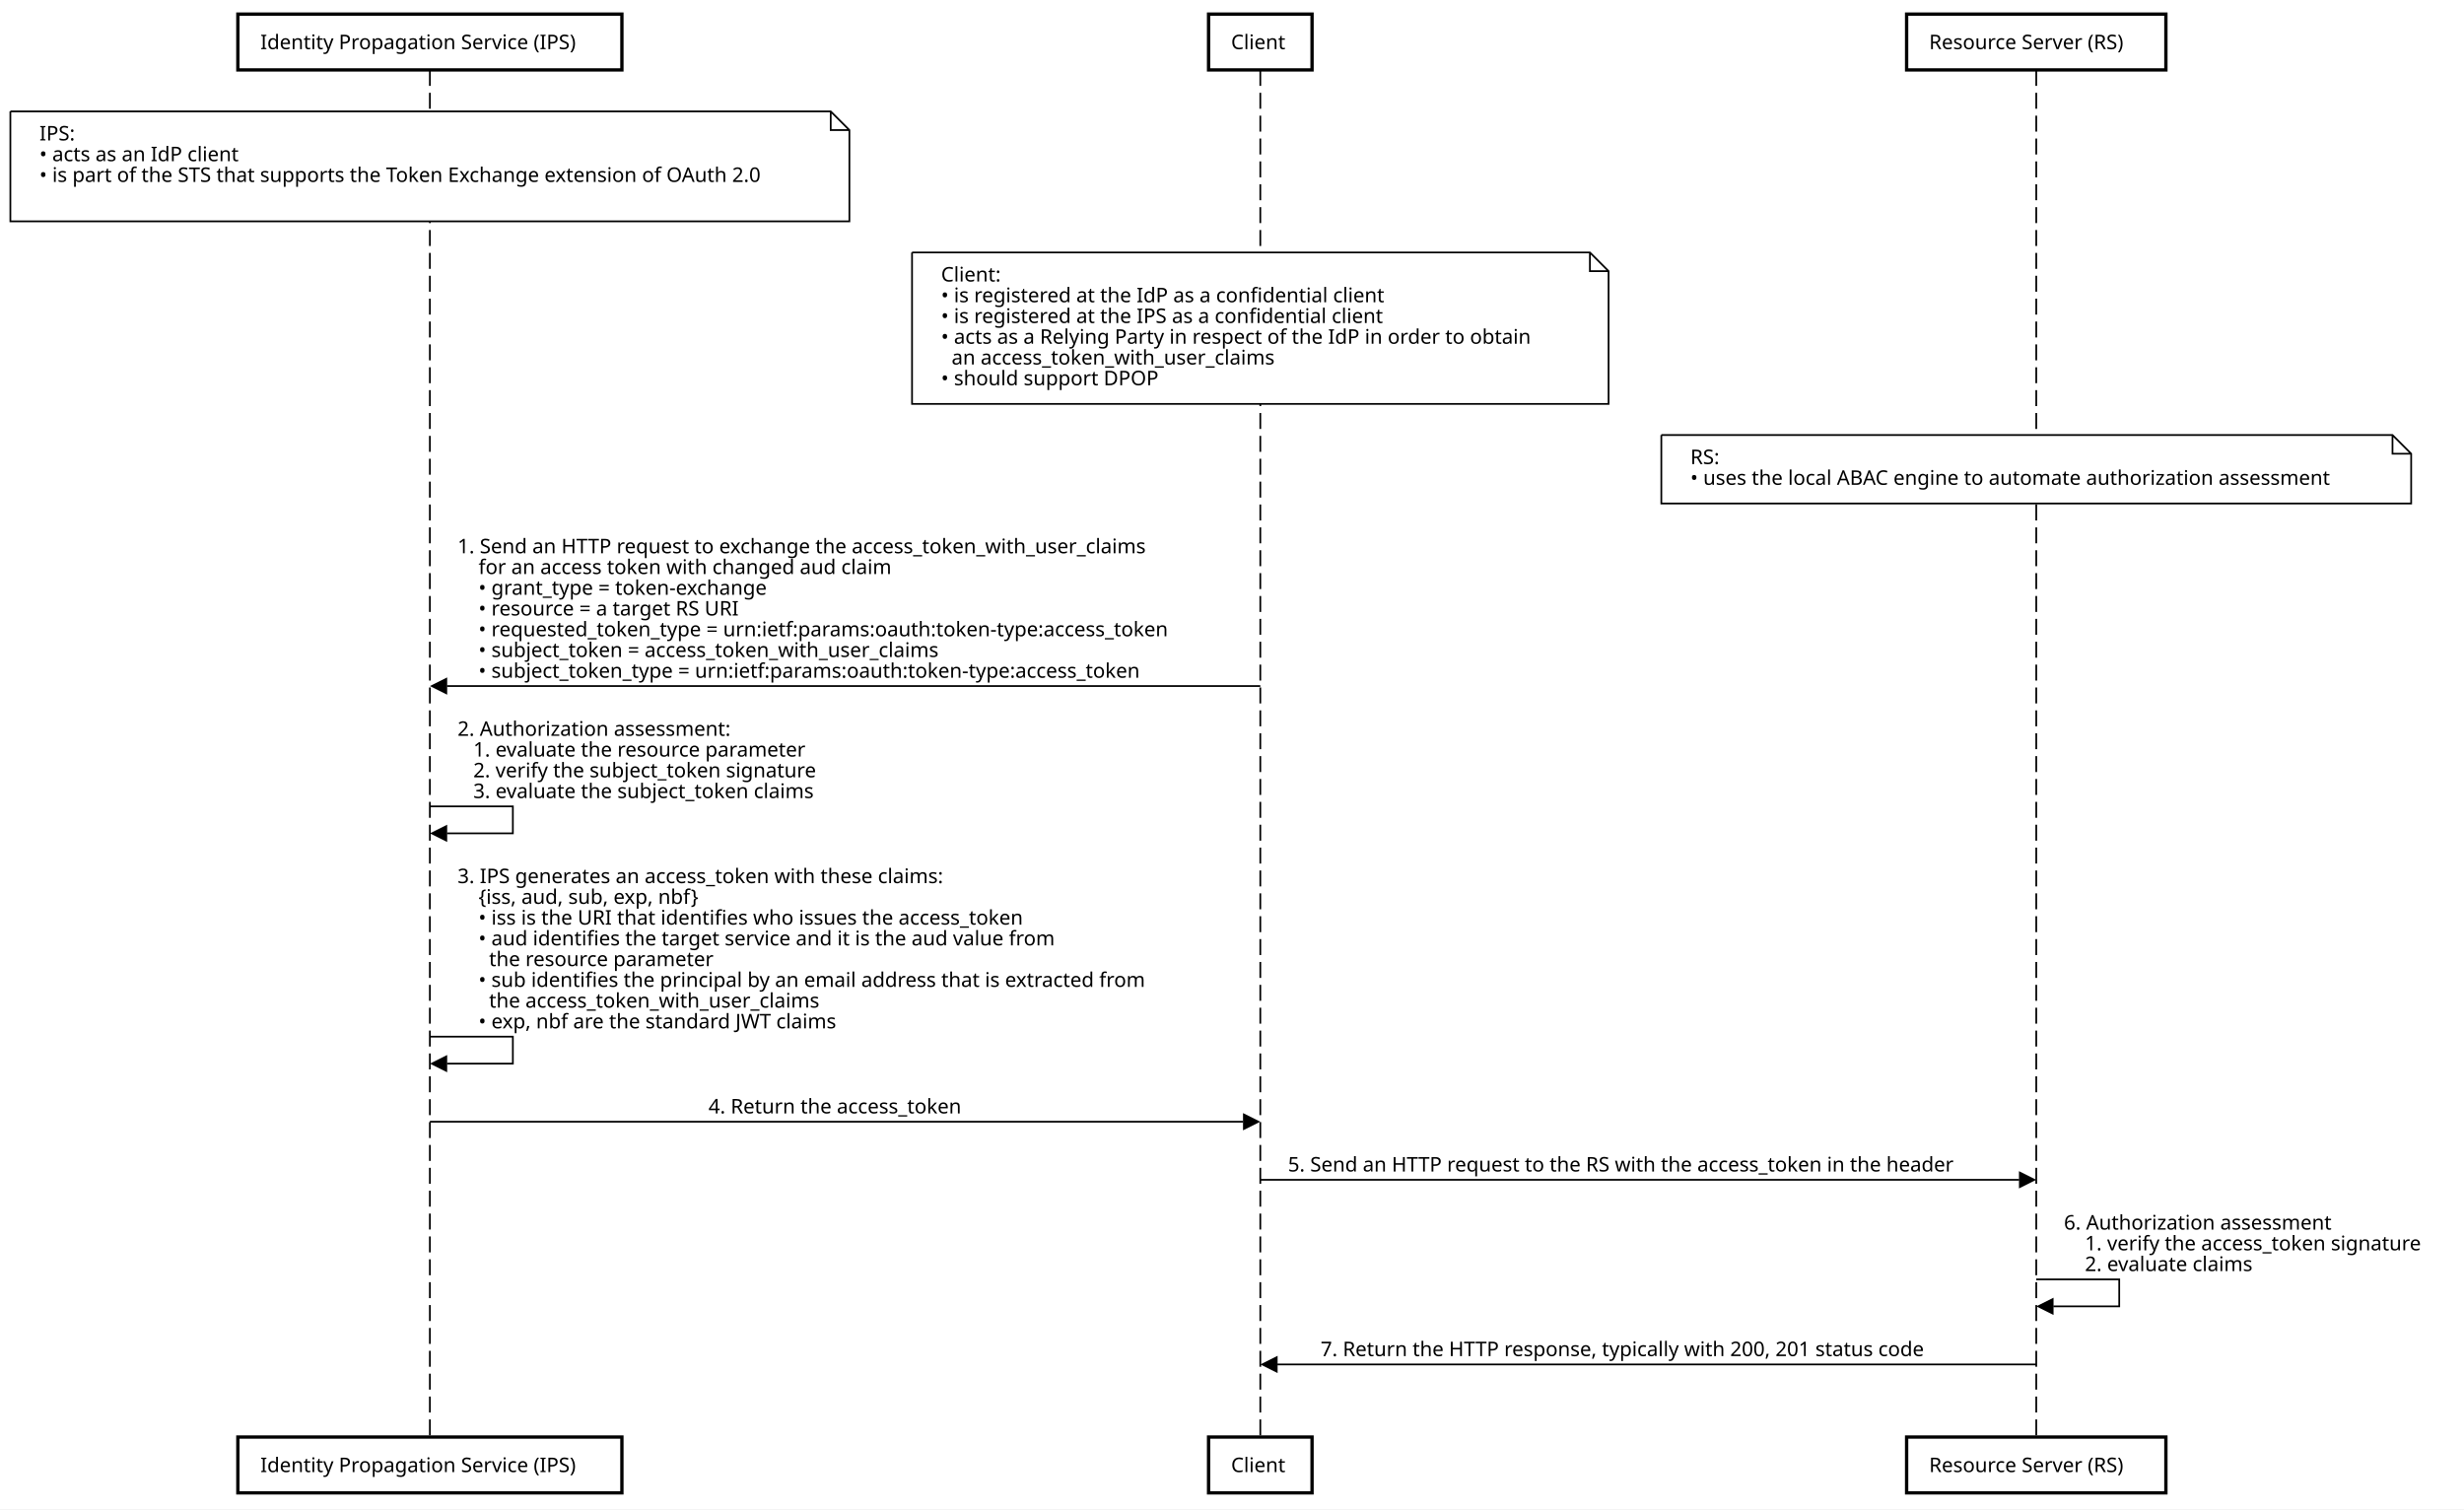
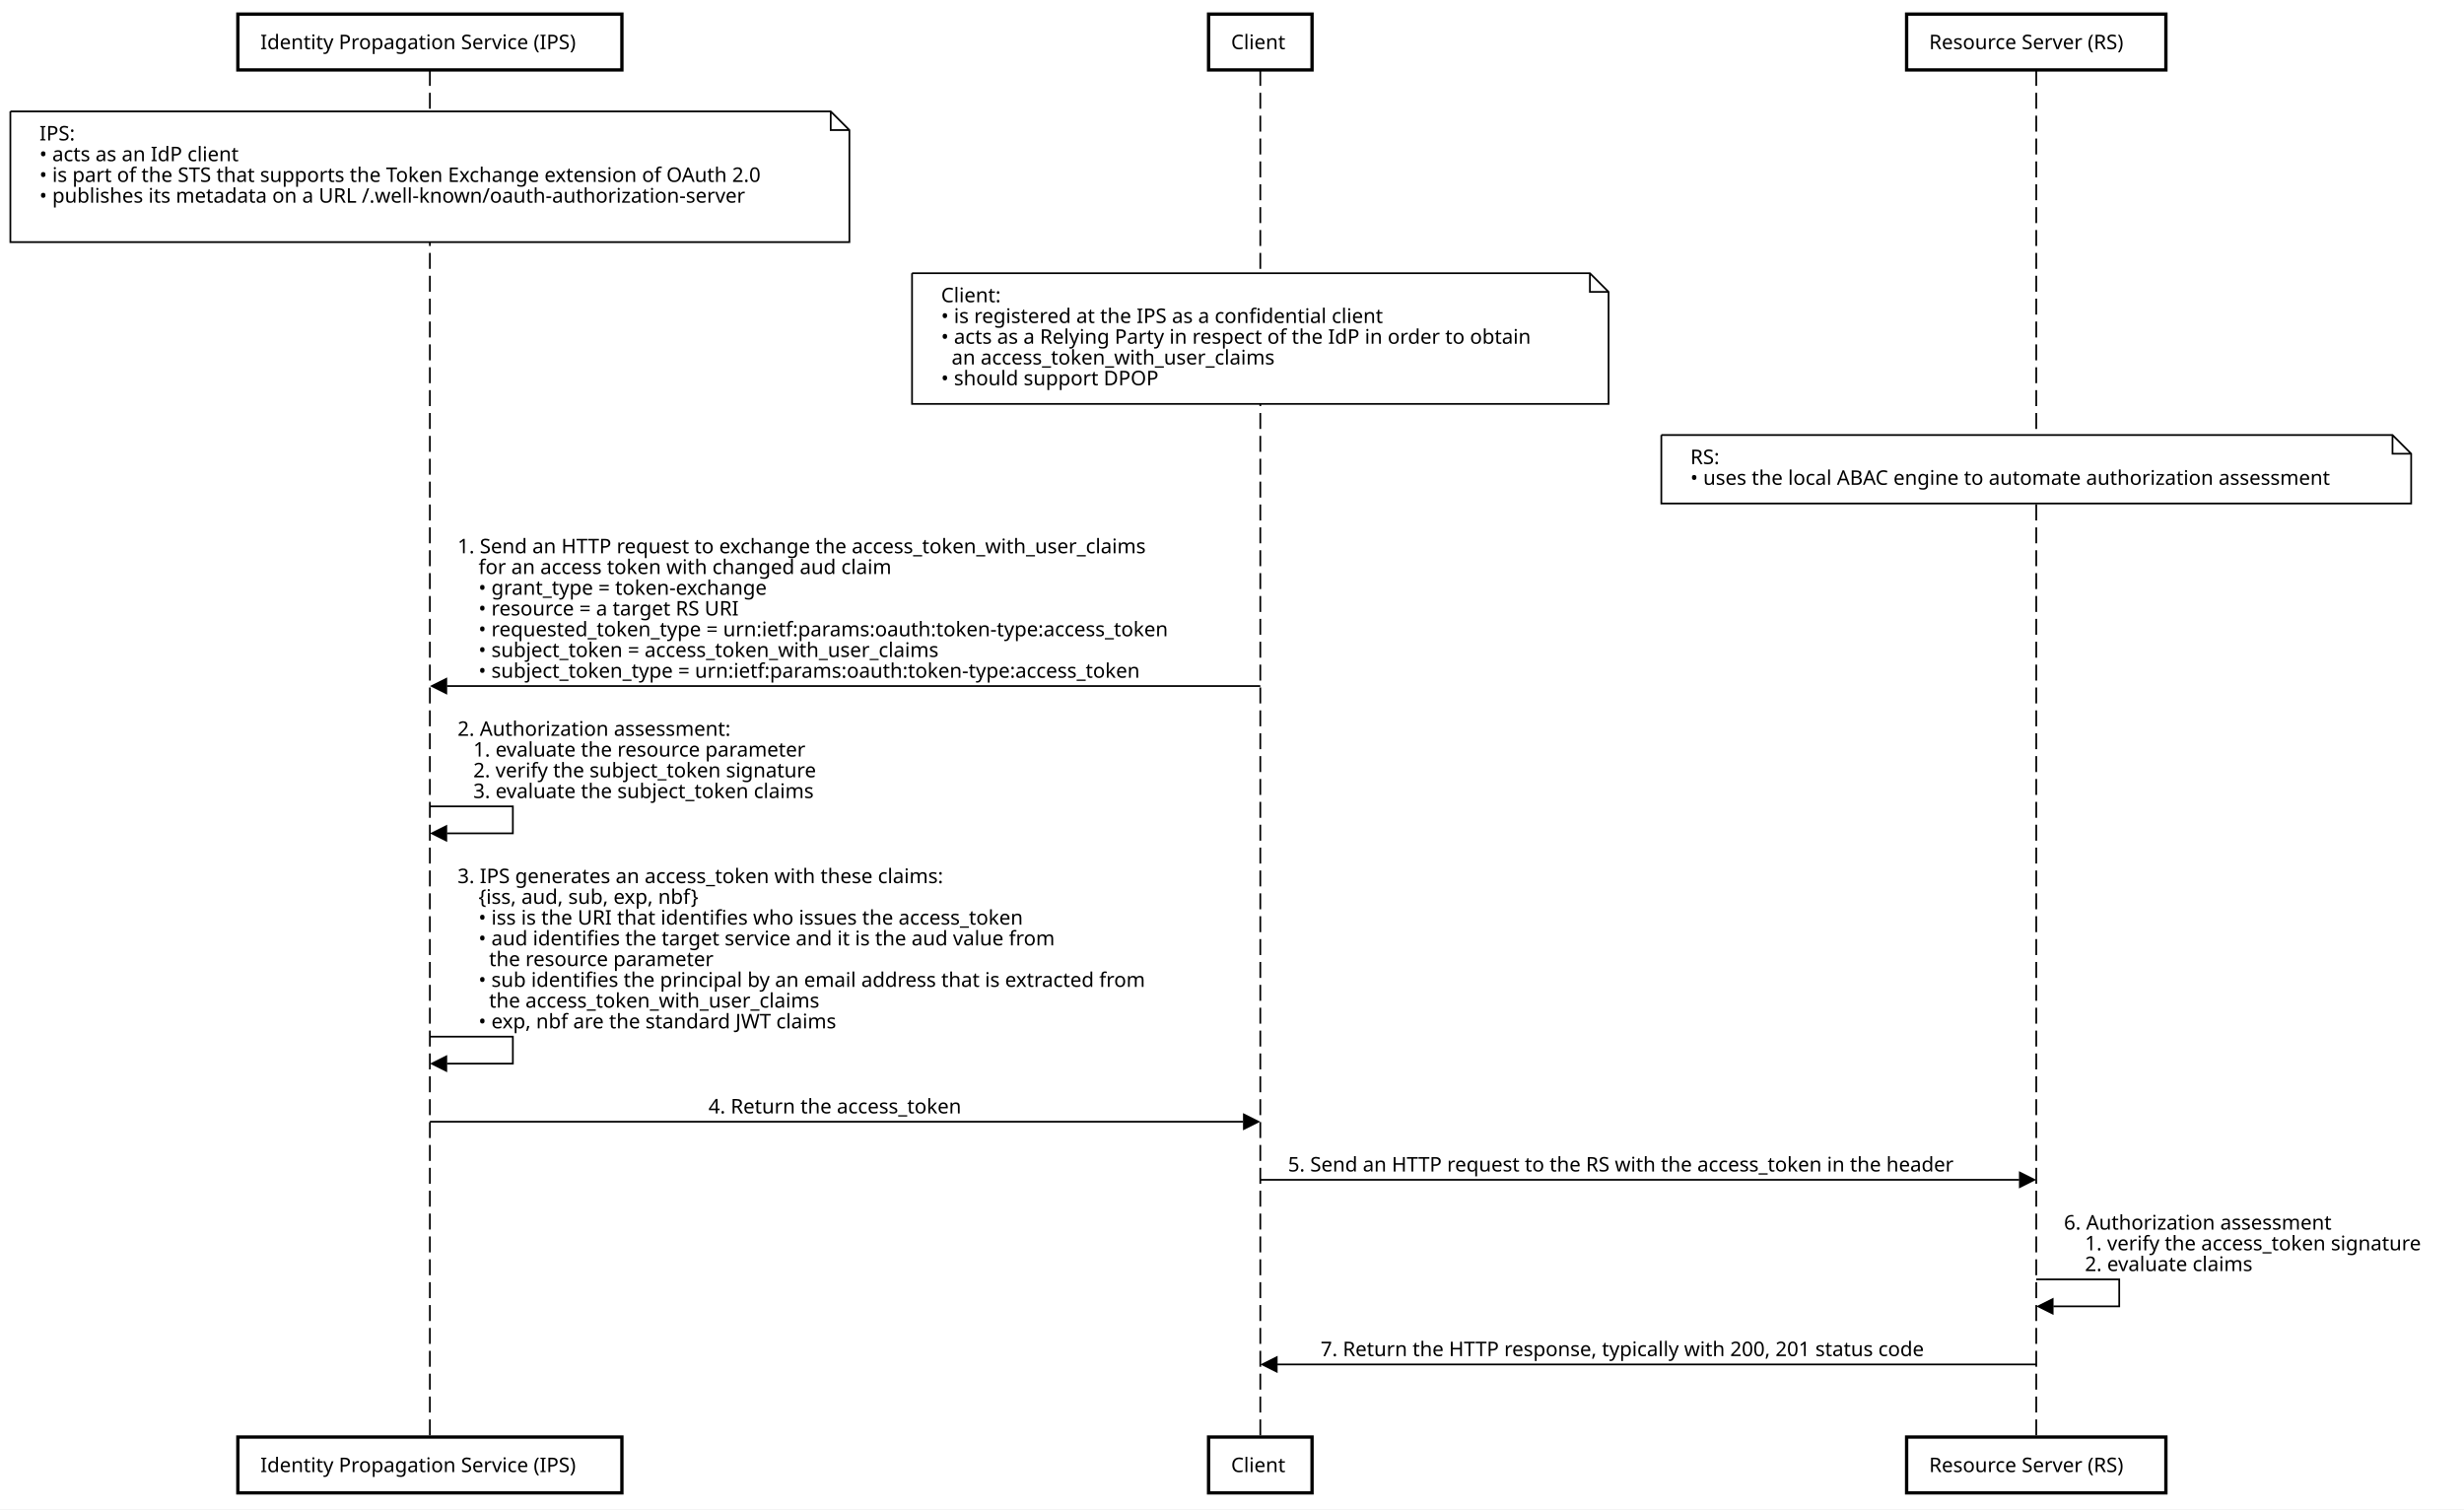
<svg xmlns="http://www.w3.org/2000/svg" version="1.1" width="1791" height="1097">
  <defs />
  <g>
    <g />
    <g />
    <g />
    <g />
    <g />
    <g />
    <g />
    <g />
    <g />
    <g />
    <g />
    <g />
    <g />
    <g />
    <g />
    <g />
    <g />
    <g />
    <g />
    <g />
    <g />
    <g />
    <g />
    <g />
    <g />
    <g />
    <g />
    <g />
    <g />
    <g />
    <g />
    <g />
    <g />
    <g />
    <g />
    <g />
    <g />
    <g />
    <g />
    <g />
    <g>
      <rect fill="white" stroke="none" x="0" y="0" width="1791" height="1097" />
    </g>
    <g />
    <g>
      <path fill="none" stroke="black" paint-order="fill stroke markers" d=" M 312.466 50.815 L 312.466 1044.498" stroke-miterlimit="10" stroke-width="1.257" stroke-dasharray="11.599,5.026" />
      <path fill="none" stroke="black" paint-order="fill stroke markers" d=" M 916.076 50.815 L 916.076 1044.498" stroke-miterlimit="10" stroke-width="1.257" stroke-dasharray="11.599,5.026" />
      <path fill="none" stroke="black" paint-order="fill stroke markers" d=" M 1480.086 50.815 L 1480.086 1044.498" stroke-miterlimit="10" stroke-width="1.257" stroke-dasharray="11.599,5.026" />
    </g>
    <g>
      <path fill="none" stroke="none" />
      <g>
        <path fill="white" stroke="black" paint-order="fill stroke markers" d=" M 172.889 10.253 L 452.043 10.253 L 452.043 50.815 L 172.889 50.815 L 172.889 10.253 Z" stroke-miterlimit="10" stroke-width="2.413" stroke-dasharray="" />
      </g>
      <g>
        <text fill="black" stroke="none" font-family="sans-serif" font-size="11pt" font-style="normal" font-weight="normal" text-decoration="normal" x="189.249" y="35.736" text-anchor="start" dominant-baseline="alphabetic" xml:space="preserve">Identity Propagation Service (IPS)</text>
      </g>
      <path fill="none" stroke="none" />
      <g>
        <path fill="white" stroke="black" paint-order="fill stroke markers" d=" M 878.466 10.253 L 953.686 10.253 L 953.686 50.815 L 878.466 50.815 L 878.466 10.253 Z" stroke-miterlimit="10" stroke-width="2.413" stroke-dasharray="" />
      </g>
      <g>
        <text fill="black" stroke="none" font-family="sans-serif" font-size="11pt" font-style="normal" font-weight="normal" text-decoration="normal" x="894.826" y="35.736" text-anchor="start" dominant-baseline="alphabetic" xml:space="preserve">Client</text>
      </g>
      <path fill="none" stroke="none" />
      <g>
        <path fill="white" stroke="black" paint-order="fill stroke markers" d=" M 1385.859 10.253 L 1574.313 10.253 L 1574.313 50.815 L 1385.859 50.815 L 1385.859 10.253 Z" stroke-miterlimit="10" stroke-width="2.413" stroke-dasharray="" />
      </g>
      <g>
        <text fill="black" stroke="none" font-family="sans-serif" font-size="11pt" font-style="normal" font-weight="normal" text-decoration="normal" x="1402.219" y="35.736" text-anchor="start" dominant-baseline="alphabetic" xml:space="preserve">Resource Server (RS)</text>
      </g>
      <path fill="none" stroke="none" />
      <g>
        <path fill="white" stroke="black" paint-order="fill stroke markers" d=" M 172.889 1044.498 L 452.043 1044.498 L 452.043 1085.06 L 172.889 1085.06 L 172.889 1044.498 Z" stroke-miterlimit="10" stroke-width="2.413" stroke-dasharray="" />
      </g>
      <g>
        <text fill="black" stroke="none" font-family="sans-serif" font-size="11pt" font-style="normal" font-weight="normal" text-decoration="normal" x="189.249" y="1069.981" text-anchor="start" dominant-baseline="alphabetic" xml:space="preserve">Identity Propagation Service (IPS)</text>
      </g>
      <path fill="none" stroke="none" />
      <g>
        <path fill="white" stroke="black" paint-order="fill stroke markers" d=" M 878.466 1044.498 L 953.686 1044.498 L 953.686 1085.06 L 878.466 1085.06 L 878.466 1044.498 Z" stroke-miterlimit="10" stroke-width="2.413" stroke-dasharray="" />
      </g>
      <g>
        <text fill="black" stroke="none" font-family="sans-serif" font-size="11pt" font-style="normal" font-weight="normal" text-decoration="normal" x="894.826" y="1069.981" text-anchor="start" dominant-baseline="alphabetic" xml:space="preserve">Client</text>
      </g>
      <path fill="none" stroke="none" />
      <g>
        <path fill="white" stroke="black" paint-order="fill stroke markers" d=" M 1385.859 1044.498 L 1574.313 1044.498 L 1574.313 1085.06 L 1385.859 1085.06 L 1385.859 1044.498 Z" stroke-miterlimit="10" stroke-width="2.413" stroke-dasharray="" />
      </g>
      <g>
        <text fill="black" stroke="none" font-family="sans-serif" font-size="11pt" font-style="normal" font-weight="normal" text-decoration="normal" x="1402.219" y="1069.981" text-anchor="start" dominant-baseline="alphabetic" xml:space="preserve">Resource Server (RS)</text>
      </g>
    </g>
    <g>
-       <path fill="white" stroke="black" paint-order="fill stroke markers" d=" M 7.539 80.972 L 603.822 80.972 L 617.393 94.543 L 617.393 160.889 L 7.539 160.889 L 7.539 80.972 M 603.822 80.972 L 603.822 94.543 L 617.393 94.543" stroke-miterlimit="10" stroke-width="1.257" stroke-dasharray="" />
+       <path fill="white" stroke="black" paint-order="fill stroke markers" d=" M 7.539 80.972 L 603.822 80.972 L 617.393 94.543 L 617.393 175.968 L 7.539 175.968 L 7.539 80.972 M 603.822 80.972 L 603.822 94.543 L 617.393 94.543" stroke-miterlimit="10" stroke-width="1.257" stroke-dasharray="" />
      <g>
        <text fill="black" stroke="none" font-family="sans-serif" font-size="11pt" font-style="normal" font-weight="normal" text-decoration="normal" x="28.649" y="102.082" text-anchor="start" dominant-baseline="alphabetic" xml:space="preserve">IPS:</text>
        <text fill="black" stroke="none" font-family="sans-serif" font-size="11pt" font-style="normal" font-weight="normal" text-decoration="normal" x="28.649" y="117.161" text-anchor="start" dominant-baseline="alphabetic" xml:space="preserve">• acts as an IdP client</text>
        <text fill="black" stroke="none" font-family="sans-serif" font-size="11pt" font-style="normal" font-weight="normal" text-decoration="normal" x="28.649" y="132.24" text-anchor="start" dominant-baseline="alphabetic" xml:space="preserve">• is part of the STS that supports the Token Exchange extension of OAuth 2.0</text>
-         <text fill="black" stroke="none" font-family="sans-serif" font-size="11pt" font-style="normal" font-weight="normal" text-decoration="normal" x="28.649" y="147.318" text-anchor="start" dominant-baseline="alphabetic" xml:space="preserve" />
-       </g>
-       <path fill="white" stroke="black" paint-order="fill stroke markers" d=" M 662.932 183.507 L 1155.649 183.507 L 1169.219 197.078 L 1169.219 293.581 L 662.932 293.581 L 662.932 183.507 M 1155.649 183.507 L 1155.649 197.078 L 1169.219 197.078" stroke-miterlimit="10" stroke-width="1.257" stroke-dasharray="" />
-       <g>
-         <text fill="black" stroke="none" font-family="sans-serif" font-size="11pt" font-style="normal" font-weight="normal" text-decoration="normal" x="684.043" y="204.617" text-anchor="start" dominant-baseline="alphabetic" xml:space="preserve">Client:</text>
-         <text fill="black" stroke="none" font-family="sans-serif" font-size="11pt" font-style="normal" font-weight="normal" text-decoration="normal" x="684.043" y="219.696" text-anchor="start" dominant-baseline="alphabetic" xml:space="preserve">• is registered at the IdP as a confidential client</text>
+         <text fill="black" stroke="none" font-family="sans-serif" font-size="11pt" font-style="normal" font-weight="normal" text-decoration="normal" x="28.649" y="147.318" text-anchor="start" dominant-baseline="alphabetic" xml:space="preserve">• publishes its metadata on a URL /.well-known/oauth-authorization-server</text>
+         <text fill="black" stroke="none" font-family="sans-serif" font-size="11pt" font-style="normal" font-weight="normal" text-decoration="normal" x="28.649" y="162.397" text-anchor="start" dominant-baseline="alphabetic" xml:space="preserve" />
+       </g>
+       <path fill="white" stroke="black" paint-order="fill stroke markers" d=" M 662.932 198.586 L 1155.649 198.586 L 1169.219 212.157 L 1169.219 293.581 L 662.932 293.581 L 662.932 198.586 M 1155.649 198.586 L 1155.649 212.157 L 1169.219 212.157" stroke-miterlimit="10" stroke-width="1.257" stroke-dasharray="" />
+       <g>
+         <text fill="black" stroke="none" font-family="sans-serif" font-size="11pt" font-style="normal" font-weight="normal" text-decoration="normal" x="684.043" y="219.696" text-anchor="start" dominant-baseline="alphabetic" xml:space="preserve">Client:</text>
        <text fill="black" stroke="none" font-family="sans-serif" font-size="11pt" font-style="normal" font-weight="normal" text-decoration="normal" x="684.043" y="234.775" text-anchor="start" dominant-baseline="alphabetic" xml:space="preserve">• is registered at the IPS as a confidential client</text>
        <text fill="black" stroke="none" font-family="sans-serif" font-size="11pt" font-style="normal" font-weight="normal" text-decoration="normal" x="684.043" y="249.853" text-anchor="start" dominant-baseline="alphabetic" xml:space="preserve">• acts as a Relying Party in respect of the IdP in order to obtain</text>
        <text fill="black" stroke="none" font-family="sans-serif" font-size="11pt" font-style="normal" font-weight="normal" text-decoration="normal" x="684.043" y="264.932" text-anchor="start" dominant-baseline="alphabetic" xml:space="preserve">  an access_token_with_user_claims</text>
        <text fill="black" stroke="none" font-family="sans-serif" font-size="11pt" font-style="normal" font-weight="normal" text-decoration="normal" x="684.043" y="280.011" text-anchor="start" dominant-baseline="alphabetic" xml:space="preserve">• should support DPOP</text>
      </g>
      <path fill="white" stroke="black" paint-order="fill stroke markers" d=" M 1207.567 316.199 L 1739.033 316.199 L 1752.604 329.77 L 1752.604 365.959 L 1207.567 365.959 L 1207.567 316.199 M 1739.033 316.199 L 1739.033 329.77 L 1752.604 329.77" stroke-miterlimit="10" stroke-width="1.257" stroke-dasharray="" />
      <g>
        <text fill="black" stroke="none" font-family="sans-serif" font-size="11pt" font-style="normal" font-weight="normal" text-decoration="normal" x="1228.677" y="337.309" text-anchor="start" dominant-baseline="alphabetic" xml:space="preserve">RS:</text>
        <text fill="black" stroke="none" font-family="sans-serif" font-size="11pt" font-style="normal" font-weight="normal" text-decoration="normal" x="1228.677" y="352.388" text-anchor="start" dominant-baseline="alphabetic" xml:space="preserve">• uses the local ABAC engine to automate authorization assessment</text>
      </g>
      <g>
        <g>
          <rect fill="white" stroke="none" x="330.309" y="388.577" width="544.59" height="19.602" />
        </g>
        <g>
          <rect fill="white" stroke="none" x="330.309" y="403.655" width="346.374" height="19.602" />
        </g>
        <g>
          <rect fill="white" stroke="none" x="330.309" y="418.734" width="255.157" height="19.602" />
        </g>
        <g>
          <rect fill="white" stroke="none" x="330.309" y="433.813" width="234.007" height="19.602" />
        </g>
        <g>
          <rect fill="white" stroke="none" x="330.309" y="448.891" width="567.924" height="19.602" />
        </g>
        <g>
          <rect fill="white" stroke="none" x="330.309" y="463.97" width="389.84" height="19.602" />
        </g>
        <g>
          <rect fill="white" stroke="none" x="330.309" y="479.049" width="546.974" height="19.602" />
        </g>
        <text fill="black" stroke="none" font-family="sans-serif" font-size="11pt" font-style="normal" font-weight="normal" text-decoration="normal" x="332.571" y="402.148" text-anchor="start" dominant-baseline="alphabetic" xml:space="preserve">1. Send an HTTP request to exchange the access_token_with_user_claims</text>
        <text fill="black" stroke="none" font-family="sans-serif" font-size="11pt" font-style="normal" font-weight="normal" text-decoration="normal" x="332.571" y="417.226" text-anchor="start" dominant-baseline="alphabetic" xml:space="preserve">    for an access token with changed aud claim</text>
        <text fill="black" stroke="none" font-family="sans-serif" font-size="11pt" font-style="normal" font-weight="normal" text-decoration="normal" x="332.571" y="432.305" text-anchor="start" dominant-baseline="alphabetic" xml:space="preserve">    • grant_type = token-exchange</text>
        <text fill="black" stroke="none" font-family="sans-serif" font-size="11pt" font-style="normal" font-weight="normal" text-decoration="normal" x="332.571" y="447.384" text-anchor="start" dominant-baseline="alphabetic" xml:space="preserve">    • resource = a target RS URI</text>
        <text fill="black" stroke="none" font-family="sans-serif" font-size="11pt" font-style="normal" font-weight="normal" text-decoration="normal" x="332.571" y="462.462" text-anchor="start" dominant-baseline="alphabetic" xml:space="preserve">    • requested_token_type = urn:ietf:params:oauth:token-type:access_token</text>
        <text fill="black" stroke="none" font-family="sans-serif" font-size="11pt" font-style="normal" font-weight="normal" text-decoration="normal" x="332.571" y="477.541" text-anchor="start" dominant-baseline="alphabetic" xml:space="preserve">    • subject_token = access_token_with_user_claims</text>
        <text fill="black" stroke="none" font-family="sans-serif" font-size="11pt" font-style="normal" font-weight="normal" text-decoration="normal" x="332.571" y="492.619" text-anchor="start" dominant-baseline="alphabetic" xml:space="preserve">    • subject_token_type = urn:ietf:params:oauth:token-type:access_token</text>
      </g>
      <g>
        <path fill="none" stroke="black" paint-order="fill stroke markers" d=" M 916.076 498.651 L 324.881 498.651" stroke-miterlimit="10" stroke-width="1.257" stroke-dasharray="" />
        <g transform="translate(312.4661,498.6509) translate(-312.4661,-498.6509)">
          <path fill="black" stroke="none" paint-order="stroke fill markers" d=" M 325.032 492.368 L 312.466 498.651 L 325.032 504.934 Z" />
        </g>
      </g>
      <g>
        <g>
          <rect fill="white" stroke="none" x="330.309" y="521.269" width="218.09" height="19.602" />
        </g>
        <g>
          <rect fill="white" stroke="none" x="330.309" y="536.348" width="280.09" height="19.602" />
        </g>
        <g>
          <rect fill="white" stroke="none" x="330.309" y="551.426" width="287.39" height="19.602" />
        </g>
        <g>
          <rect fill="white" stroke="none" x="330.309" y="566.505" width="287.857" height="19.602" />
        </g>
        <text fill="black" stroke="none" font-family="sans-serif" font-size="11pt" font-style="normal" font-weight="normal" text-decoration="normal" x="332.571" y="534.84" text-anchor="start" dominant-baseline="alphabetic" xml:space="preserve">2. Authorization assessment:</text>
        <text fill="black" stroke="none" font-family="sans-serif" font-size="11pt" font-style="normal" font-weight="normal" text-decoration="normal" x="332.571" y="549.918" text-anchor="start" dominant-baseline="alphabetic" xml:space="preserve">   1. evaluate the resource parameter</text>
        <text fill="black" stroke="none" font-family="sans-serif" font-size="11pt" font-style="normal" font-weight="normal" text-decoration="normal" x="332.571" y="564.997" text-anchor="start" dominant-baseline="alphabetic" xml:space="preserve">   2. verify the subject_token signature</text>
        <text fill="black" stroke="none" font-family="sans-serif" font-size="11pt" font-style="normal" font-weight="normal" text-decoration="normal" x="332.571" y="580.076" text-anchor="start" dominant-baseline="alphabetic" xml:space="preserve">   3. evaluate the subject_token claims</text>
      </g>
      <g>
        <path fill="none" stroke="black" paint-order="fill stroke markers" d=" M 312.466 586.107 L 372.781 586.107 L 372.781 605.709 L 324.881 605.709" stroke-miterlimit="10" stroke-width="1.257" stroke-dasharray="" />
        <g transform="translate(312.4661,605.7093) translate(-312.4661,-605.7093)">
          <path fill="black" stroke="none" paint-order="stroke fill markers" d=" M 325.032 599.427 L 312.466 605.709 L 325.032 611.992 Z" />
        </g>
      </g>
      <g>
        <g>
          <rect fill="white" stroke="none" x="330.309" y="628.327" width="387.94" height="19.602" />
        </g>
        <g>
          <rect fill="white" stroke="none" x="330.309" y="643.406" width="202.99" height="19.602" />
        </g>
        <g>
          <rect fill="white" stroke="none" x="330.309" y="658.485" width="453.79" height="19.602" />
        </g>
        <g>
          <rect fill="white" stroke="none" x="330.309" y="673.563" width="479.29" height="19.602" />
        </g>
        <g>
          <rect fill="white" stroke="none" x="330.309" y="688.642" width="206.907" height="19.602" />
        </g>
        <g>
          <rect fill="white" stroke="none" x="330.309" y="703.721" width="549.44" height="19.602" />
        </g>
        <g>
          <rect fill="white" stroke="none" x="330.309" y="718.799" width="291.407" height="19.602" />
        </g>
        <g>
          <rect fill="white" stroke="none" x="330.309" y="733.878" width="307.574" height="19.602" />
        </g>
        <text fill="black" stroke="none" font-family="sans-serif" font-size="11pt" font-style="normal" font-weight="normal" text-decoration="normal" x="332.571" y="641.898" text-anchor="start" dominant-baseline="alphabetic" xml:space="preserve">3. IPS generates an access_token with these claims:</text>
        <text fill="black" stroke="none" font-family="sans-serif" font-size="11pt" font-style="normal" font-weight="normal" text-decoration="normal" x="332.571" y="656.977" text-anchor="start" dominant-baseline="alphabetic" xml:space="preserve">    {iss, aud, sub, exp, nbf}</text>
        <text fill="black" stroke="none" font-family="sans-serif" font-size="11pt" font-style="normal" font-weight="normal" text-decoration="normal" x="332.571" y="672.055" text-anchor="start" dominant-baseline="alphabetic" xml:space="preserve">    • iss is the URI that identifies who issues the access_token</text>
        <text fill="black" stroke="none" font-family="sans-serif" font-size="11pt" font-style="normal" font-weight="normal" text-decoration="normal" x="332.571" y="687.134" text-anchor="start" dominant-baseline="alphabetic" xml:space="preserve">    • aud identifies the target service and it is the aud value from</text>
        <text fill="black" stroke="none" font-family="sans-serif" font-size="11pt" font-style="normal" font-weight="normal" text-decoration="normal" x="332.571" y="702.213" text-anchor="start" dominant-baseline="alphabetic" xml:space="preserve">      the resource parameter</text>
        <text fill="black" stroke="none" font-family="sans-serif" font-size="11pt" font-style="normal" font-weight="normal" text-decoration="normal" x="332.571" y="717.291" text-anchor="start" dominant-baseline="alphabetic" xml:space="preserve">    • sub identifies the principal by an email address that is extracted from</text>
        <text fill="black" stroke="none" font-family="sans-serif" font-size="11pt" font-style="normal" font-weight="normal" text-decoration="normal" x="332.571" y="732.37" text-anchor="start" dominant-baseline="alphabetic" xml:space="preserve">      the access_token_with_user_claims</text>
        <text fill="black" stroke="none" font-family="sans-serif" font-size="11pt" font-style="normal" font-weight="normal" text-decoration="normal" x="332.571" y="747.449" text-anchor="start" dominant-baseline="alphabetic" xml:space="preserve">    • exp, nbf are the standard JWT claims</text>
      </g>
      <g>
        <path fill="none" stroke="black" paint-order="fill stroke markers" d=" M 312.466 753.48 L 372.781 753.48 L 372.781 773.082 L 324.881 773.082" stroke-miterlimit="10" stroke-width="1.257" stroke-dasharray="" />
        <g transform="translate(312.4661,773.0823) translate(-312.4661,-773.0823)">
          <path fill="black" stroke="none" paint-order="stroke fill markers" d=" M 325.032 766.8 L 312.466 773.082 L 325.032 779.365 Z" />
        </g>
      </g>
      <g>
        <g>
          <rect fill="white" stroke="none" x="512.718" y="795.7" width="203.107" height="19.602" />
        </g>
        <text fill="black" stroke="none" font-family="sans-serif" font-size="11pt" font-style="normal" font-weight="normal" text-decoration="normal" x="514.979" y="809.271" text-anchor="start" dominant-baseline="alphabetic" xml:space="preserve">4. Return the access_token</text>
      </g>
      <g>
        <path fill="none" stroke="black" paint-order="fill stroke markers" d=" M 312.466 815.303 L 903.661 815.303" stroke-miterlimit="10" stroke-width="1.257" stroke-dasharray="" />
        <g transform="translate(916.0759,815.3026) translate(-916.0759,-815.3026)">
          <path fill="black" stroke="none" paint-order="stroke fill markers" d=" M 903.51 809.02 L 916.076 815.303 L 903.51 821.585 Z" />
        </g>
      </g>
      <g>
        <g>
          <rect fill="white" stroke="none" x="933.919" y="837.921" width="528.324" height="19.602" />
        </g>
        <text fill="black" stroke="none" font-family="sans-serif" font-size="11pt" font-style="normal" font-weight="normal" text-decoration="normal" x="936.181" y="851.491" text-anchor="start" dominant-baseline="alphabetic" xml:space="preserve">5. Send an HTTP request to the RS with the access_token in the header</text>
      </g>
      <g>
        <path fill="none" stroke="black" paint-order="fill stroke markers" d=" M 916.076 857.523 L 1467.671 857.523" stroke-miterlimit="10" stroke-width="1.257" stroke-dasharray="" />
        <g transform="translate(1480.086,857.5228) translate(-1480.086,-857.5228)">
          <path fill="black" stroke="none" paint-order="stroke fill markers" d=" M 1467.52 851.24 L 1480.086 857.523 L 1467.52 863.806 Z" />
        </g>
      </g>
      <g>
        <g>
          <rect fill="white" stroke="none" x="1497.929" y="880.141" width="213.14" height="19.602" />
        </g>
        <g>
          <rect fill="white" stroke="none" x="1497.929" y="895.219" width="288.307" height="19.602" />
        </g>
        <g>
          <rect fill="white" stroke="none" x="1497.929" y="910.298" width="157.54" height="19.602" />
        </g>
        <text fill="black" stroke="none" font-family="sans-serif" font-size="11pt" font-style="normal" font-weight="normal" text-decoration="normal" x="1500.19" y="893.712" text-anchor="start" dominant-baseline="alphabetic" xml:space="preserve">6. Authorization assessment</text>
        <text fill="black" stroke="none" font-family="sans-serif" font-size="11pt" font-style="normal" font-weight="normal" text-decoration="normal" x="1500.19" y="908.79" text-anchor="start" dominant-baseline="alphabetic" xml:space="preserve">    1. verify the access_token signature</text>
        <text fill="black" stroke="none" font-family="sans-serif" font-size="11pt" font-style="normal" font-weight="normal" text-decoration="normal" x="1500.19" y="923.869" text-anchor="start" dominant-baseline="alphabetic" xml:space="preserve">    2. evaluate claims</text>
      </g>
      <g>
        <path fill="none" stroke="black" paint-order="fill stroke markers" d=" M 1480.086 929.9 L 1540.4 929.9 L 1540.4 949.503 L 1492.5 949.503" stroke-miterlimit="10" stroke-width="1.257" stroke-dasharray="" />
        <g transform="translate(1480.086,949.5025) translate(-1480.086,-949.5025)">
          <path fill="black" stroke="none" paint-order="stroke fill markers" d=" M 1492.651 943.22 L 1480.086 949.503 L 1492.651 955.785 Z" />
        </g>
      </g>
      <g>
        <g>
          <rect fill="white" stroke="none" x="957.644" y="972.121" width="480.874" height="19.602" />
        </g>
        <text fill="black" stroke="none" font-family="sans-serif" font-size="11pt" font-style="normal" font-weight="normal" text-decoration="normal" x="959.906" y="985.691" text-anchor="start" dominant-baseline="alphabetic" xml:space="preserve">7. Return the HTTP response, typically with 200, 201 status code</text>
      </g>
      <g>
        <path fill="none" stroke="black" paint-order="fill stroke markers" d=" M 1480.086 991.723 L 928.491 991.723" stroke-miterlimit="10" stroke-width="1.257" stroke-dasharray="" />
        <g transform="translate(916.0759,991.7228) translate(-916.0759,-991.7228)">
          <path fill="black" stroke="none" paint-order="stroke fill markers" d=" M 928.641 985.44 L 916.076 991.723 L 928.641 998.006 Z" />
        </g>
      </g>
    </g>
  </g>
</svg>
